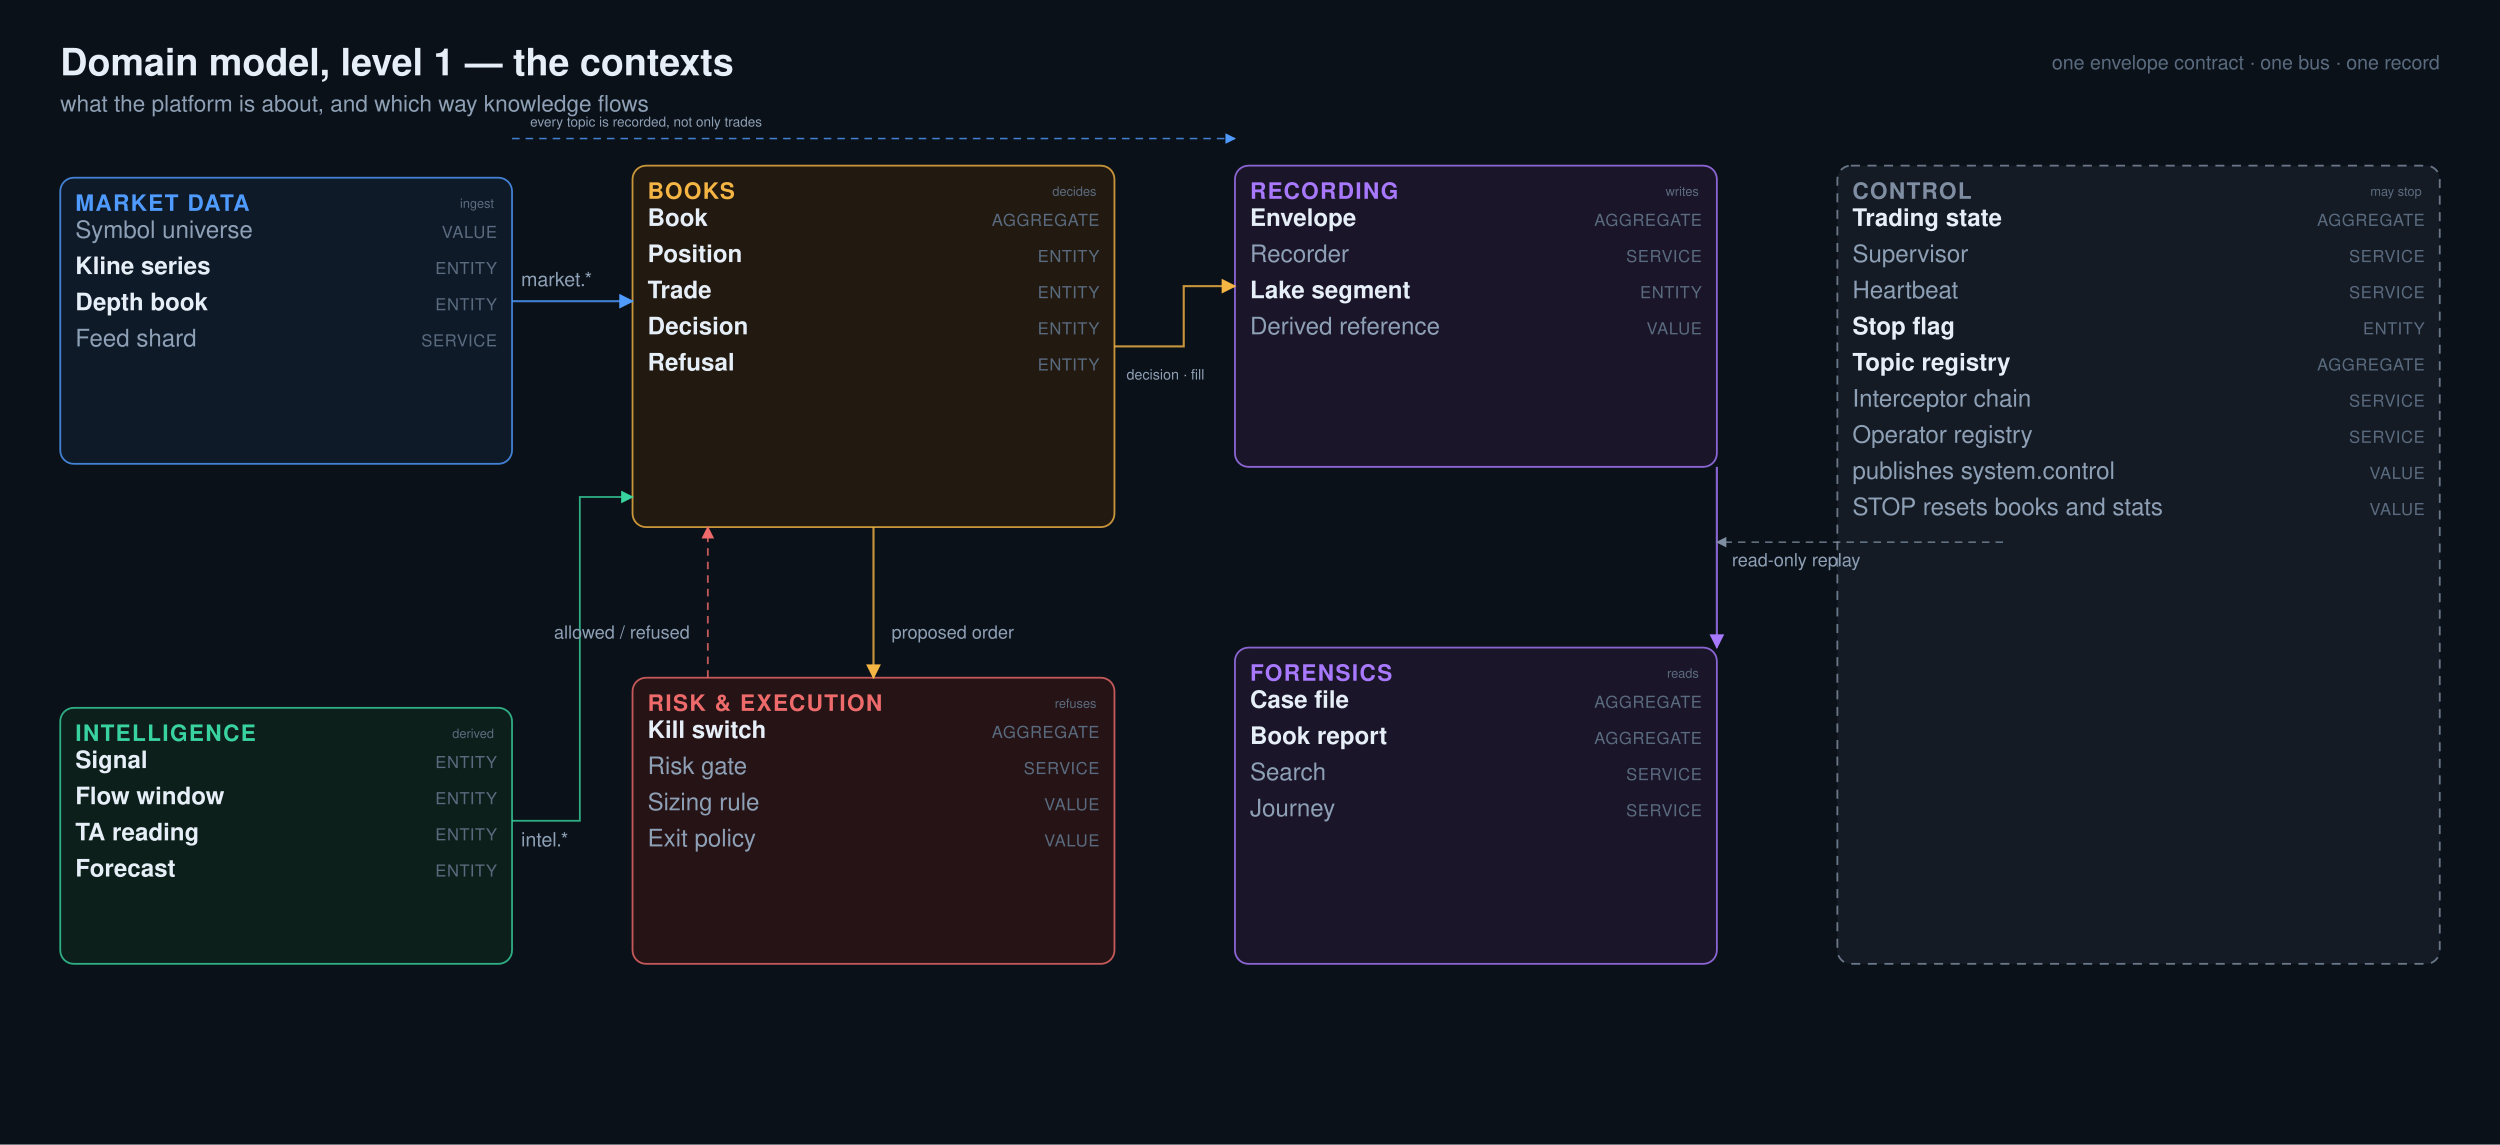
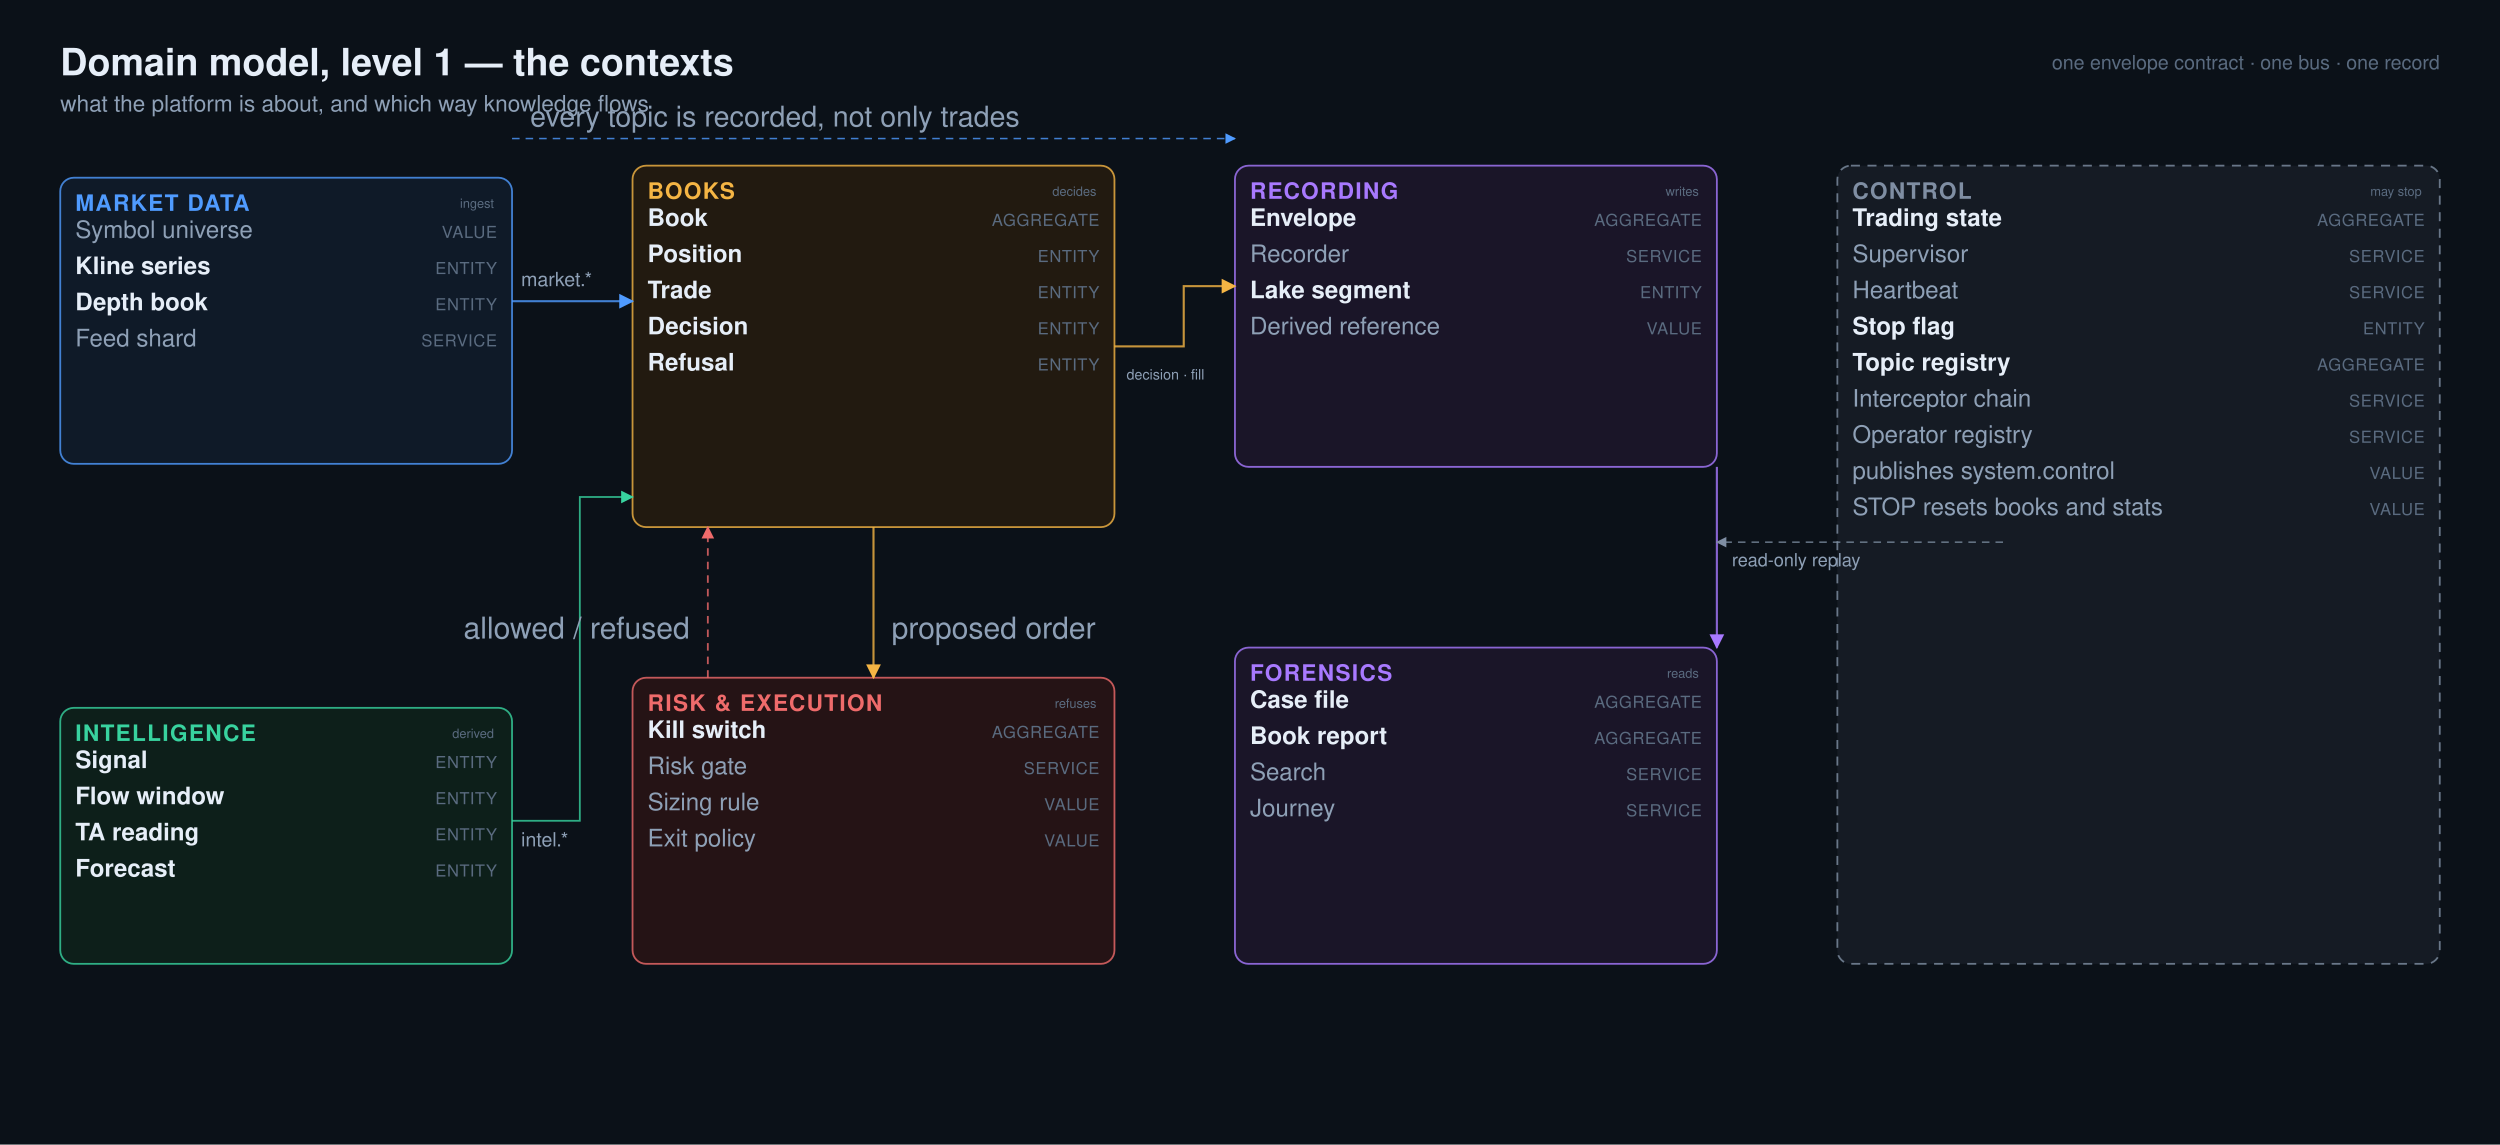
<svg xmlns="http://www.w3.org/2000/svg" width="1660" height="760" viewBox="0 0 1660 760" font-family="-apple-system, BlinkMacSystemFont, Helvetica, Arial, sans-serif">
  <rect width="1660" height="760" fill="#0b1118" />
  <marker id="a-market" viewBox="0 0 10 10" refX="9" refY="5" markerWidth="7" markerHeight="7" orient="auto-start-reverse">
    <path d="M 0 0 L 10 5 L 0 10 z" fill="#4f9bff" />
  </marker>
  <marker id="a-intel" viewBox="0 0 10 10" refX="9" refY="5" markerWidth="7" markerHeight="7" orient="auto-start-reverse">
    <path d="M 0 0 L 10 5 L 0 10 z" fill="#38d39f" />
  </marker>
  <marker id="a-model" viewBox="0 0 10 10" refX="9" refY="5" markerWidth="7" markerHeight="7" orient="auto-start-reverse">
    <path d="M 0 0 L 10 5 L 0 10 z" fill="#f5b544" />
  </marker>
  <marker id="a-risk" viewBox="0 0 10 10" refX="9" refY="5" markerWidth="7" markerHeight="7" orient="auto-start-reverse">
    <path d="M 0 0 L 10 5 L 0 10 z" fill="#ef6b6b" />
  </marker>
  <marker id="a-evidence" viewBox="0 0 10 10" refX="9" refY="5" markerWidth="7" markerHeight="7" orient="auto-start-reverse">
    <path d="M 0 0 L 10 5 L 0 10 z" fill="#a879ff" />
  </marker>
  <marker id="a-control" viewBox="0 0 10 10" refX="9" refY="5" markerWidth="7" markerHeight="7" orient="auto-start-reverse">
    <path d="M 0 0 L 10 5 L 0 10 z" fill="#7f8ea3" />
  </marker>
  <text x="40" y="50" fill="#e6eef8" font-size="25" font-weight="700">Domain model, level 1 — the contexts</text>
  <text x="40" y="74" fill="#8ea0b6" font-size="15">what the platform is about, and which way knowledge flows</text>
  <text x="1620" y="46" fill="#5a6b80" font-size="13" text-anchor="end">one envelope contract · one bus · one record</text>
  <rect x="40" y="118" width="300" height="190" rx="9" fill="#0f1a28" stroke="#4f9bff" stroke-opacity="0.8" stroke-width="1.2" />
  <text x="50" y="140" fill="#4f9bff" font-size="15.0" font-weight="700" letter-spacing="0.06em">MARKET DATA</text>
  <text x="328" y="138" fill="#5a6b80" font-size="8.5" text-anchor="end">ingest</text>
  <text x="50" y="158" fill="#8ea0b6" font-size="16.0" font-weight="400">Symbol universe</text>
  <text x="330" y="158" fill="#5a6b80" font-size="11" text-anchor="end" letter-spacing="0.04em">VALUE</text>
  <text x="50" y="182.0" fill="#e6eef8" font-size="16.0" font-weight="600">Kline series</text>
  <text x="330" y="182.0" fill="#5a6b80" font-size="11" text-anchor="end" letter-spacing="0.04em">ENTITY</text>
  <text x="50" y="206.0" fill="#e6eef8" font-size="16.0" font-weight="600">Depth book</text>
  <text x="330" y="206.0" fill="#5a6b80" font-size="11" text-anchor="end" letter-spacing="0.04em">ENTITY</text>
  <text x="50" y="230.0" fill="#8ea0b6" font-size="16.0" font-weight="400">Feed shard</text>
  <text x="330" y="230.0" fill="#5a6b80" font-size="11" text-anchor="end" letter-spacing="0.04em">SERVICE</text>
  <rect x="40" y="470" width="300" height="170" rx="9" fill="#0d1f1a" stroke="#38d39f" stroke-opacity="0.8" stroke-width="1.2" />
  <text x="50" y="492" fill="#38d39f" font-size="15.0" font-weight="700" letter-spacing="0.06em">INTELLIGENCE</text>
  <text x="328" y="490" fill="#5a6b80" font-size="8.5" text-anchor="end">derived</text>
  <text x="50" y="510" fill="#e6eef8" font-size="16.0" font-weight="600">Signal</text>
  <text x="330" y="510" fill="#5a6b80" font-size="11" text-anchor="end" letter-spacing="0.04em">ENTITY</text>
  <text x="50" y="534.0" fill="#e6eef8" font-size="16.0" font-weight="600">Flow window</text>
  <text x="330" y="534.0" fill="#5a6b80" font-size="11" text-anchor="end" letter-spacing="0.04em">ENTITY</text>
  <text x="50" y="558.0" fill="#e6eef8" font-size="16.0" font-weight="600">TA reading</text>
  <text x="330" y="558.0" fill="#5a6b80" font-size="11" text-anchor="end" letter-spacing="0.04em">ENTITY</text>
  <text x="50" y="582.0" fill="#e6eef8" font-size="16.0" font-weight="600">Forecast</text>
  <text x="330" y="582.0" fill="#5a6b80" font-size="11" text-anchor="end" letter-spacing="0.04em">ENTITY</text>
  <rect x="420" y="110" width="320" height="240" rx="9" fill="#221a10" stroke="#f5b544" stroke-opacity="0.8" stroke-width="1.2" />
  <text x="430" y="132" fill="#f5b544" font-size="15.0" font-weight="700" letter-spacing="0.06em">BOOKS</text>
  <text x="728" y="130" fill="#5a6b80" font-size="8.5" text-anchor="end">decides</text>
  <text x="430" y="150" fill="#e6eef8" font-size="16.0" font-weight="600">Book</text>
  <text x="730" y="150" fill="#5a6b80" font-size="11" text-anchor="end" letter-spacing="0.04em">AGGREGATE</text>
  <text x="430" y="174.0" fill="#e6eef8" font-size="16.0" font-weight="600">Position</text>
  <text x="730" y="174.0" fill="#5a6b80" font-size="11" text-anchor="end" letter-spacing="0.04em">ENTITY</text>
  <text x="430" y="198.0" fill="#e6eef8" font-size="16.0" font-weight="600">Trade</text>
  <text x="730" y="198.0" fill="#5a6b80" font-size="11" text-anchor="end" letter-spacing="0.04em">ENTITY</text>
  <text x="430" y="222.0" fill="#e6eef8" font-size="16.0" font-weight="600">Decision</text>
  <text x="730" y="222.0" fill="#5a6b80" font-size="11" text-anchor="end" letter-spacing="0.04em">ENTITY</text>
  <text x="430" y="246.0" fill="#e6eef8" font-size="16.0" font-weight="600">Refusal</text>
  <text x="730" y="246.0" fill="#5a6b80" font-size="11" text-anchor="end" letter-spacing="0.04em">ENTITY</text>
  <rect x="420" y="450" width="320" height="190" rx="9" fill="#251315" stroke="#ef6b6b" stroke-opacity="0.8" stroke-width="1.2" />
  <text x="430" y="472" fill="#ef6b6b" font-size="15.0" font-weight="700" letter-spacing="0.06em">RISK &amp; EXECUTION</text>
  <text x="728" y="470" fill="#5a6b80" font-size="8.5" text-anchor="end">refuses</text>
  <text x="430" y="490" fill="#e6eef8" font-size="16.0" font-weight="600">Kill switch</text>
  <text x="730" y="490" fill="#5a6b80" font-size="11" text-anchor="end" letter-spacing="0.04em">AGGREGATE</text>
  <text x="430" y="514.0" fill="#8ea0b6" font-size="16.0" font-weight="400">Risk gate</text>
  <text x="730" y="514.0" fill="#5a6b80" font-size="11" text-anchor="end" letter-spacing="0.04em">SERVICE</text>
  <text x="430" y="538.0" fill="#8ea0b6" font-size="16.0" font-weight="400">Sizing rule</text>
  <text x="730" y="538.0" fill="#5a6b80" font-size="11" text-anchor="end" letter-spacing="0.04em">VALUE</text>
  <text x="430" y="562.0" fill="#8ea0b6" font-size="16.0" font-weight="400">Exit policy</text>
  <text x="730" y="562.0" fill="#5a6b80" font-size="11" text-anchor="end" letter-spacing="0.04em">VALUE</text>
  <rect x="820" y="110" width="320" height="200" rx="9" fill="#1a1528" stroke="#a879ff" stroke-opacity="0.8" stroke-width="1.2" />
  <text x="830" y="132" fill="#a879ff" font-size="15.0" font-weight="700" letter-spacing="0.06em">RECORDING</text>
  <text x="1128" y="130" fill="#5a6b80" font-size="8.5" text-anchor="end">writes</text>
  <text x="830" y="150" fill="#e6eef8" font-size="16.0" font-weight="600">Envelope</text>
  <text x="1130" y="150" fill="#5a6b80" font-size="11" text-anchor="end" letter-spacing="0.04em">AGGREGATE</text>
  <text x="830" y="174.0" fill="#8ea0b6" font-size="16.0" font-weight="400">Recorder</text>
  <text x="1130" y="174.0" fill="#5a6b80" font-size="11" text-anchor="end" letter-spacing="0.04em">SERVICE</text>
  <text x="830" y="198.0" fill="#e6eef8" font-size="16.0" font-weight="600">Lake segment</text>
  <text x="1130" y="198.0" fill="#5a6b80" font-size="11" text-anchor="end" letter-spacing="0.04em">ENTITY</text>
  <text x="830" y="222.0" fill="#8ea0b6" font-size="16.0" font-weight="400">Derived reference</text>
  <text x="1130" y="222.0" fill="#5a6b80" font-size="11" text-anchor="end" letter-spacing="0.04em">VALUE</text>
  <rect x="820" y="430" width="320" height="210" rx="9" fill="#1a1528" stroke="#a879ff" stroke-opacity="0.8" stroke-width="1.2" />
  <text x="830" y="452" fill="#a879ff" font-size="15.0" font-weight="700" letter-spacing="0.06em">FORENSICS</text>
  <text x="1128" y="450" fill="#5a6b80" font-size="8.5" text-anchor="end">reads</text>
  <text x="830" y="470" fill="#e6eef8" font-size="16.0" font-weight="600">Case file</text>
  <text x="1130" y="470" fill="#5a6b80" font-size="11" text-anchor="end" letter-spacing="0.04em">AGGREGATE</text>
  <text x="830" y="494.0" fill="#e6eef8" font-size="16.0" font-weight="600">Book report</text>
  <text x="1130" y="494.0" fill="#5a6b80" font-size="11" text-anchor="end" letter-spacing="0.04em">AGGREGATE</text>
  <text x="830" y="518.0" fill="#8ea0b6" font-size="16.0" font-weight="400">Search</text>
  <text x="1130" y="518.0" fill="#5a6b80" font-size="11" text-anchor="end" letter-spacing="0.04em">SERVICE</text>
  <text x="830" y="542.0" fill="#8ea0b6" font-size="16.0" font-weight="400">Journey</text>
  <text x="1130" y="542.0" fill="#5a6b80" font-size="11" text-anchor="end" letter-spacing="0.04em">SERVICE</text>
  <rect x="1220" y="110" width="400" height="530" rx="9" fill="#151b24" stroke="#7f8ea3" stroke-opacity="0.8" stroke-width="1.2" stroke-dasharray="6 5" />
  <text x="1230" y="132" fill="#7f8ea3" font-size="15.0" font-weight="700" letter-spacing="0.06em">CONTROL</text>
  <text x="1608" y="130" fill="#5a6b80" font-size="8.5" text-anchor="end">may stop</text>
  <text x="1230" y="150" fill="#e6eef8" font-size="16.0" font-weight="600">Trading state</text>
  <text x="1610" y="150" fill="#5a6b80" font-size="11" text-anchor="end" letter-spacing="0.04em">AGGREGATE</text>
  <text x="1230" y="174.0" fill="#8ea0b6" font-size="16.0" font-weight="400">Supervisor</text>
  <text x="1610" y="174.0" fill="#5a6b80" font-size="11" text-anchor="end" letter-spacing="0.04em">SERVICE</text>
  <text x="1230" y="198.0" fill="#8ea0b6" font-size="16.0" font-weight="400">Heartbeat</text>
  <text x="1610" y="198.0" fill="#5a6b80" font-size="11" text-anchor="end" letter-spacing="0.04em">SERVICE</text>
  <text x="1230" y="222.0" fill="#e6eef8" font-size="16.0" font-weight="600">Stop flag</text>
  <text x="1610" y="222.0" fill="#5a6b80" font-size="11" text-anchor="end" letter-spacing="0.04em">ENTITY</text>
  <text x="1230" y="246.0" fill="#e6eef8" font-size="16.0" font-weight="600">Topic registry</text>
  <text x="1610" y="246.0" fill="#5a6b80" font-size="11" text-anchor="end" letter-spacing="0.04em">AGGREGATE</text>
  <text x="1230" y="270.0" fill="#8ea0b6" font-size="16.0" font-weight="400">Interceptor chain</text>
  <text x="1610" y="270.0" fill="#5a6b80" font-size="11" text-anchor="end" letter-spacing="0.04em">SERVICE</text>
  <text x="1230" y="294.0" fill="#8ea0b6" font-size="16.0" font-weight="400">Operator registry</text>
  <text x="1610" y="294.0" fill="#5a6b80" font-size="11" text-anchor="end" letter-spacing="0.04em">SERVICE</text>
  <text x="1230" y="318.0" fill="#8ea0b6" font-size="16.0" font-weight="400">publishes system.control</text>
  <text x="1610" y="318.0" fill="#5a6b80" font-size="11" text-anchor="end" letter-spacing="0.04em">VALUE</text>
  <text x="1230" y="342.0" fill="#8ea0b6" font-size="16.0" font-weight="400">STOP resets books and stats</text>
  <text x="1610" y="342.0" fill="#5a6b80" font-size="11" text-anchor="end" letter-spacing="0.04em">VALUE</text>
  <path d="M 340,200 L 420,200" fill="none" stroke="#4f9bff" stroke-opacity="0.8" stroke-width="1.4" marker-end="url(#a-market)" />
  <text x="346" y="190" fill="#8ea0b6" font-size="13" text-anchor="start">market.*</text>
  <path d="M 340,545 L 385,545 L 385,330 L 420,330" fill="none" stroke="#38d39f" stroke-opacity="0.8" stroke-width="1.2" marker-end="url(#a-intel)" />
  <text x="346" y="562" fill="#8ea0b6" font-size="13" text-anchor="start">intel.*</text>
  <path d="M 580,350 L 580,450" fill="none" stroke="#f5b544" stroke-opacity="0.8" stroke-width="1.4" marker-end="url(#a-model)" />
-   <text x="592" y="424" fill="#8ea0b6" font-size="12" text-anchor="start" font-weight="400">proposed order</text>
+   <text x="592" y="424" fill="#8ea0b6" font-size="20" text-anchor="start" font-weight="400">proposed order</text>
  <path d="M 470,450 L 470,350" fill="none" stroke="#ef6b6b" stroke-opacity="0.8" stroke-width="1.2" stroke-dasharray="5 4" marker-end="url(#a-risk)" />
-   <text x="458" y="424" fill="#8ea0b6" font-size="12" text-anchor="end" font-weight="400">allowed / refused</text>
+   <text x="458" y="424" fill="#8ea0b6" font-size="20" text-anchor="end" font-weight="400">allowed / refused</text>
  <path d="M 740,230 L 786,230 L 786,190 L 820,190" fill="none" stroke="#f5b544" stroke-opacity="0.8" stroke-width="1.4" marker-end="url(#a-model)" />
  <text x="748" y="252" fill="#8ea0b6" font-size="9.5" text-anchor="start">decision · fill</text>
  <path d="M 340,92 L 820,92" fill="none" stroke="#4f9bff" stroke-opacity="0.8" stroke-width="1.0" stroke-dasharray="5 4" marker-end="url(#a-market)" />
-   <text x="352" y="84" fill="#8ea0b6" font-size="9" text-anchor="start" font-weight="400">every topic is recorded, not only trades</text>
+   <text x="352" y="84" fill="#8ea0b6" font-size="19" text-anchor="start" font-weight="400">every topic is recorded, not only trades</text>
  <path d="M 1140,310 L 1140,430" fill="none" stroke="#a879ff" stroke-opacity="0.8" stroke-width="1.4" marker-end="url(#a-evidence)" />
  <text x="1150" y="376" fill="#8ea0b6" font-size="12.0" text-anchor="start">read-only replay</text>
  <path d="M 1330,360 L 1140,360" fill="none" stroke="#7f8ea3" stroke-opacity="0.8" stroke-width="1.0" stroke-dasharray="5 4" marker-end="url(#a-control)" />
</svg>
